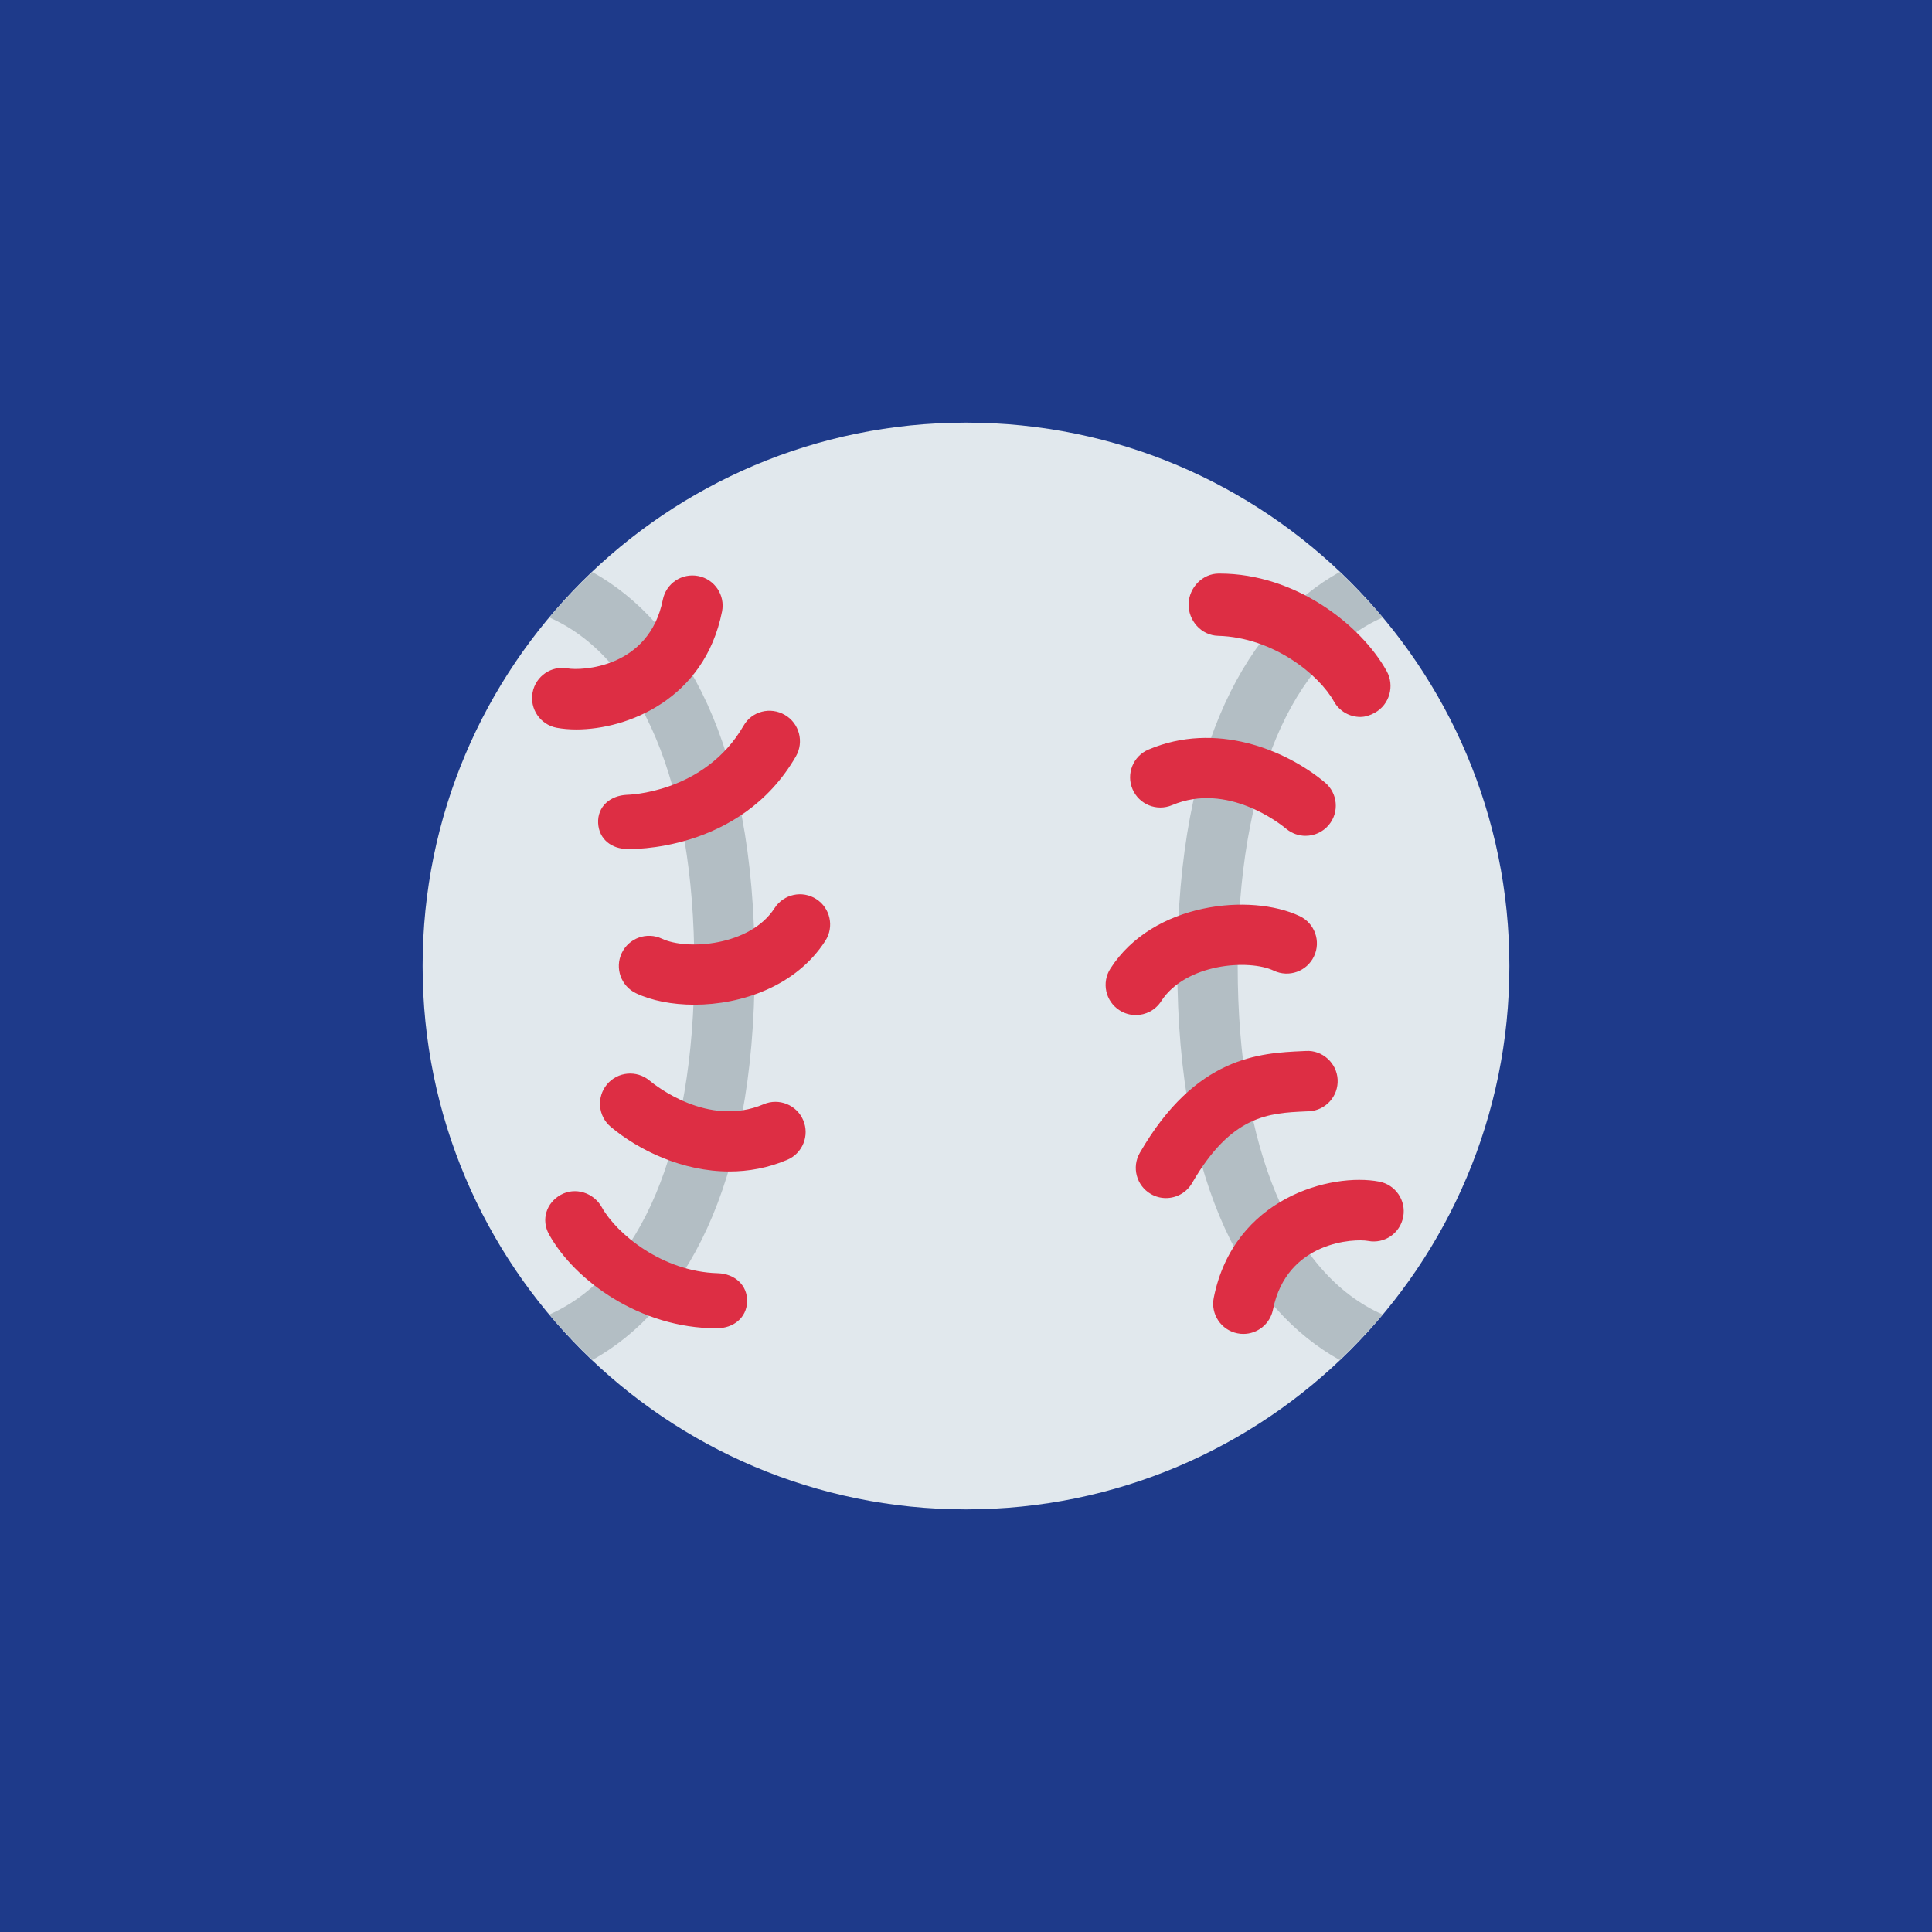
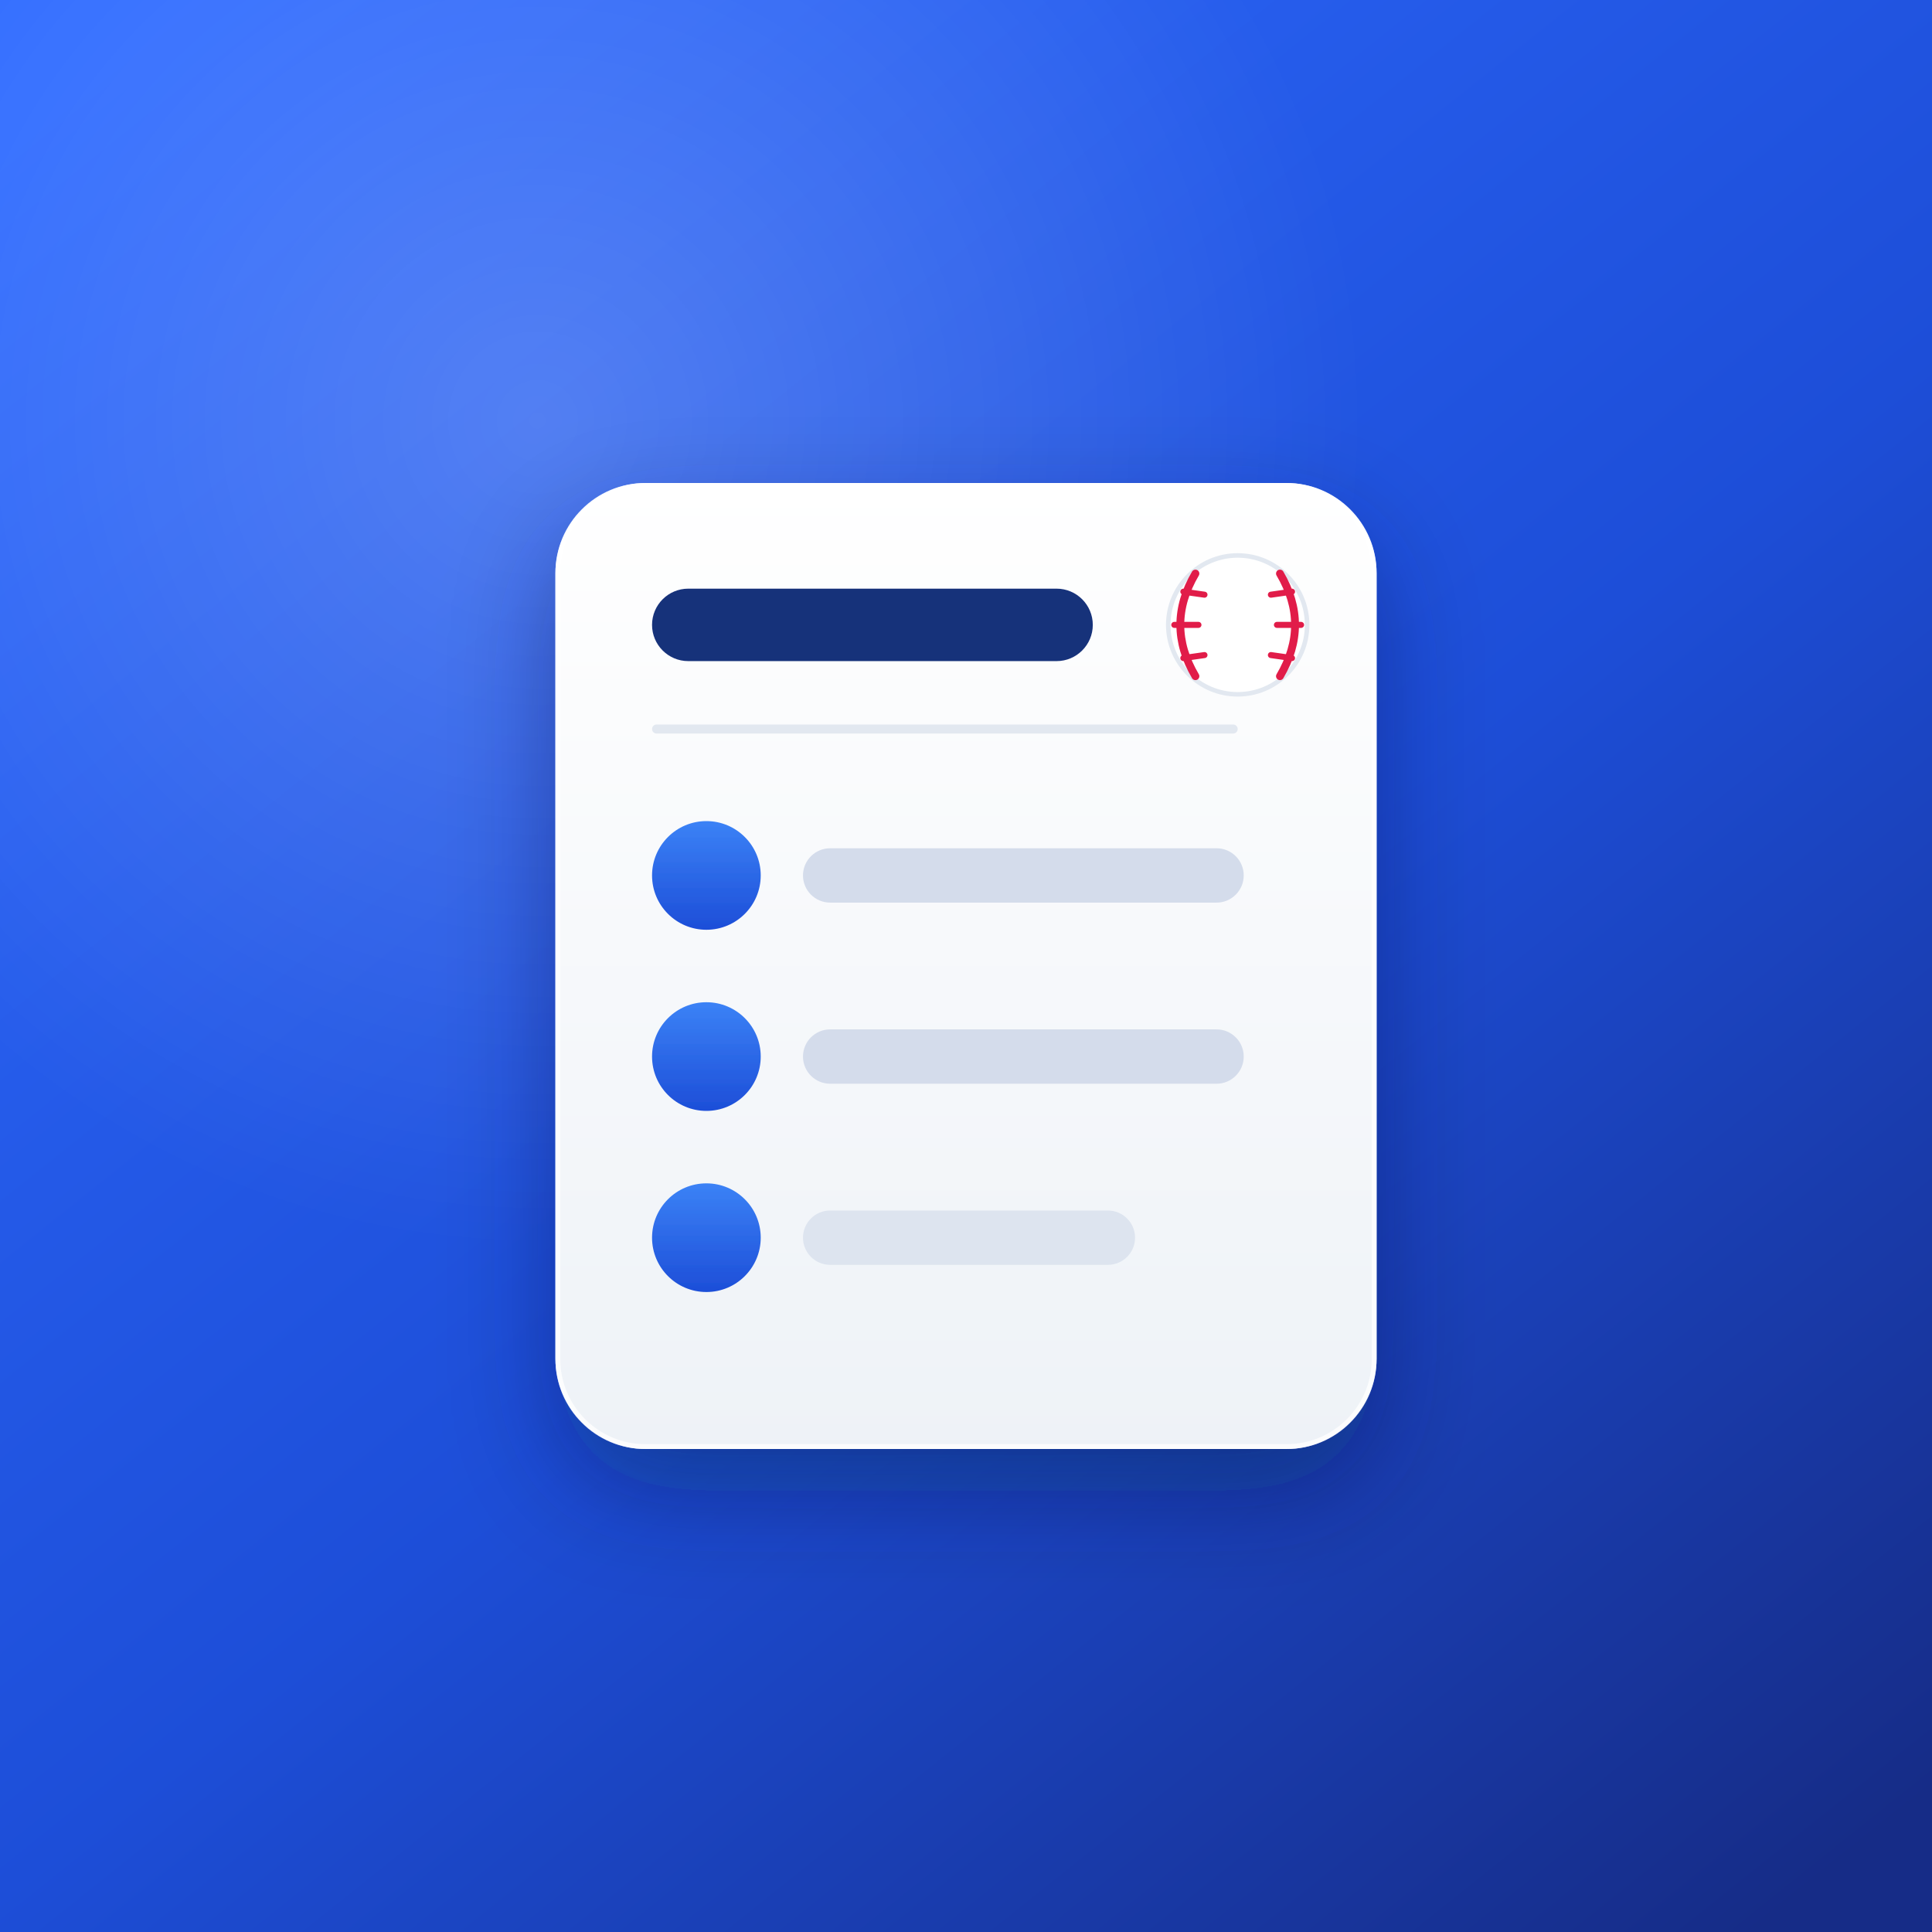
<svg xmlns="http://www.w3.org/2000/svg" viewBox="0 0 512 512">
-   <rect width="512" height="512" fill="#1e3a8a" />
-   <svg x="112" y="112" width="288" height="288" viewBox="0 0 36 36">
-     <circle fill="#E1E8ED" cx="18" cy="18" r="18" />
-     <path fill="#B3BEC4" d="M31.802 29.546C28.792 28.221 27 24.048 27 18c0-6.048 1.792-10.221 4.802-11.546-.445-.531-.926-1.028-1.428-1.504C27.406 6.605 25 10.578 25 18c0 7.421 2.406 11.395 5.374 13.05.502-.477.984-.973 1.428-1.504zM11 18c0-7.421-2.406-11.395-5.374-13.049-.502.476-.984.972-1.428 1.503C7.208 7.78 9 11.952 9 18c0 6.048-1.792 10.22-4.802 11.546.445.531.926 1.027 1.428 1.504C8.593 29.395 11 25.421 11 18z" />
-     <path d="M5.092 10.164c-.237 0-.457-.02-.651-.056-.543-.102-.9-.624-.799-1.167.102-.543.625-.902 1.167-.799.43.077 2.691.006 3.148-2.276.108-.541.632-.892 1.177-.784.542.108.893.635.784 1.177-.583 2.912-3.139 3.905-4.826 3.905zm1.7 3.961c-.53 0-.952-.323-.978-.859-.026-.551.4-.911.952-.937 0 0 2.564-.035 3.869-2.294.275-.478.886-.63 1.365-.352.478.276.642.894.365 1.373-1.851 3.206-5.557 3.069-5.573 3.069zM9 19.282c-.734 0-1.414-.135-1.928-.378-.499-.236-.712-.833-.476-1.332.237-.5.834-.711 1.332-.476.83.393 2.926.239 3.73-1.012.299-.465.917-.6 1.382-.301.465.299.599.918.301 1.382-.964 1.501-2.776 2.117-4.341 2.117zm1.161 5.525c-1.554 0-2.995-.699-3.926-1.476-.424-.354-.481-.984-.128-1.409.354-.425.984-.48 1.408-.128.194.163 1.952 1.566 3.782.785.507-.215 1.095.021 1.311.53.216.509-.021 1.096-.53 1.312-.639.271-1.288.386-1.917.386zM9.75 30h-.028c-2.504 0-4.679-1.57-5.534-3.108-.269-.482-.094-1.044.388-1.312.483-.269 1.092-.07 1.36.412.484.871 1.996 2.134 3.841 2.185.552.016.987.388.972.939-.015.542-.459.884-.999.884zm17.438.188c-.066 0-.131-.006-.197-.02-.541-.108-.893-.635-.784-1.177.664-3.322 3.894-4.15 5.478-3.849.543.102.9.624.798 1.167-.101.542-.617.903-1.167.798-.425-.08-2.69-.007-3.147 2.276-.096.476-.514.805-.981.805zm-2.564-4.5c-.17 0-.342-.043-.499-.134-.479-.276-.643-.889-.366-1.366 1.852-3.206 3.984-3.304 5.394-3.369l.111-.005c.539-.033 1.021.399 1.047.951.026.552-.399 1.021-.951 1.047l-.115.005c-1.204.056-2.449.112-3.754 2.371-.185.321-.521.5-.867.5zm-1-6.063c-.186 0-.372-.051-.54-.159-.464-.298-.599-.917-.3-1.381 1.415-2.203 4.656-2.501 6.268-1.738.499.236.713.833.476 1.332-.235.5-.834.712-1.331.476-.829-.393-2.926-.239-3.732 1.012-.19.296-.512.458-.841.458zm5.625-5.937c-.226 0-.452-.076-.64-.232-.194-.162-1.952-1.559-3.781-.785-.509.215-1.095-.021-1.312-.53-.216-.508.021-1.096.53-1.311 2.219-.942 4.535-.001 5.844 1.09.424.353.482.984.128 1.408-.198.237-.482.36-.769.36zm1.814-3.938c-.352 0-.692-.186-.875-.514-.484-.872-1.996-2.123-3.841-2.174-.553-.015-.987-.506-.973-1.059.017-.542.461-1.003 1-1.003h.028c2.505 0 4.68 1.694 5.534 3.232.269.483.095 1.108-.389 1.376-.152.086-.319.142-.484.142z" fill="#DD2E44" />
-   </svg>
+   <defs>
+     <linearGradient id="bg" x1="0.1" y1="0" x2="0.9" y2="1">
+       <stop offset="0" stop-color="#2f6bff" />
+       <stop offset="0.55" stop-color="#1d4ed8" />
+       <stop offset="1" stop-color="#162c87" />
+     </linearGradient>
+     <radialGradient id="glow" cx="0.28" cy="0.22" r="0.85">
+       <stop offset="0" stop-color="#ffffff" stop-opacity="0.20" />
+       <stop offset="0.5" stop-color="#ffffff" stop-opacity="0" />
+     </radialGradient>
+     <linearGradient id="paper" x1="0" y1="0" x2="0" y2="1">
+       <stop offset="0" stop-color="#ffffff" />
+       <stop offset="1" stop-color="#eef2f7" />
+     </linearGradient>
+     <linearGradient id="chip" x1="0" y1="0" x2="0" y2="1">
+       <stop offset="0" stop-color="#3b82f6" />
+       <stop offset="1" stop-color="#1d4ed8" />
+     </linearGradient>
+     <filter id="cardshadow" x="-30%" y="-30%" width="160%" height="160%">
+       <feDropShadow dx="0" dy="14" stdDeviation="18" flood-color="#0a1838" flood-opacity="0.38" />
+     </filter>
+   </defs>
+   <rect width="512" height="512" fill="url(#bg)" />
+   <rect width="512" height="512" fill="url(#glow)" />
+   <g transform="translate(256 256) scale(0.8) translate(-256 -256)" filter="url(#cardshadow)">
+     <rect x="120" y="96" width="272" height="320" rx="30" fill="url(#paper)" />
+     <rect x="120.8" y="96.8" width="270.4" height="318.4" rx="29" fill="none" stroke="#ffffff" stroke-opacity="0.8" stroke-width="1.6" />
+     <rect x="152" y="131" width="146" height="24" rx="12" fill="#16307a" />
+     <g>
+       <circle cx="346" cy="143" r="23" fill="#ffffff" stroke="#e2e8f0" stroke-width="1.5" />
+       <path d="M332 126 Q322 143 332 160" stroke="#e11d48" stroke-width="2.6" fill="none" stroke-linecap="round" />
+       <path d="M360 126 Q370 143 360 160" stroke="#e11d48" stroke-width="2.6" fill="none" stroke-linecap="round" />
+       <g stroke="#e11d48" stroke-width="2" stroke-linecap="round">
+         <path d="M328 132 l7 1 M325 143 l8 0 M328 154 l7 -1" />
+         <path d="M364 132 l-7 1 M367 143 l-8 0 M364 154 l-7 -1" />
+       </g>
+     </g>
+     <rect x="152" y="176" width="194" height="3" rx="1.5" fill="#e2e8f0" />
+     <g>
+       <circle cx="170" cy="226" r="18" fill="url(#chip)" />
+       <rect x="202" y="217" width="146" height="18" rx="9" fill="#d4dceb" />
+       <circle cx="170" cy="286" r="18" fill="url(#chip)" />
+       <rect x="202" y="277" width="146" height="18" rx="9" fill="#d4dceb" />
+       <circle cx="170" cy="346" r="18" fill="url(#chip)" />
+       <rect x="202" y="337" width="110" height="18" rx="9" fill="#dde4ef" />
+     </g>
+   </g>
</svg>
